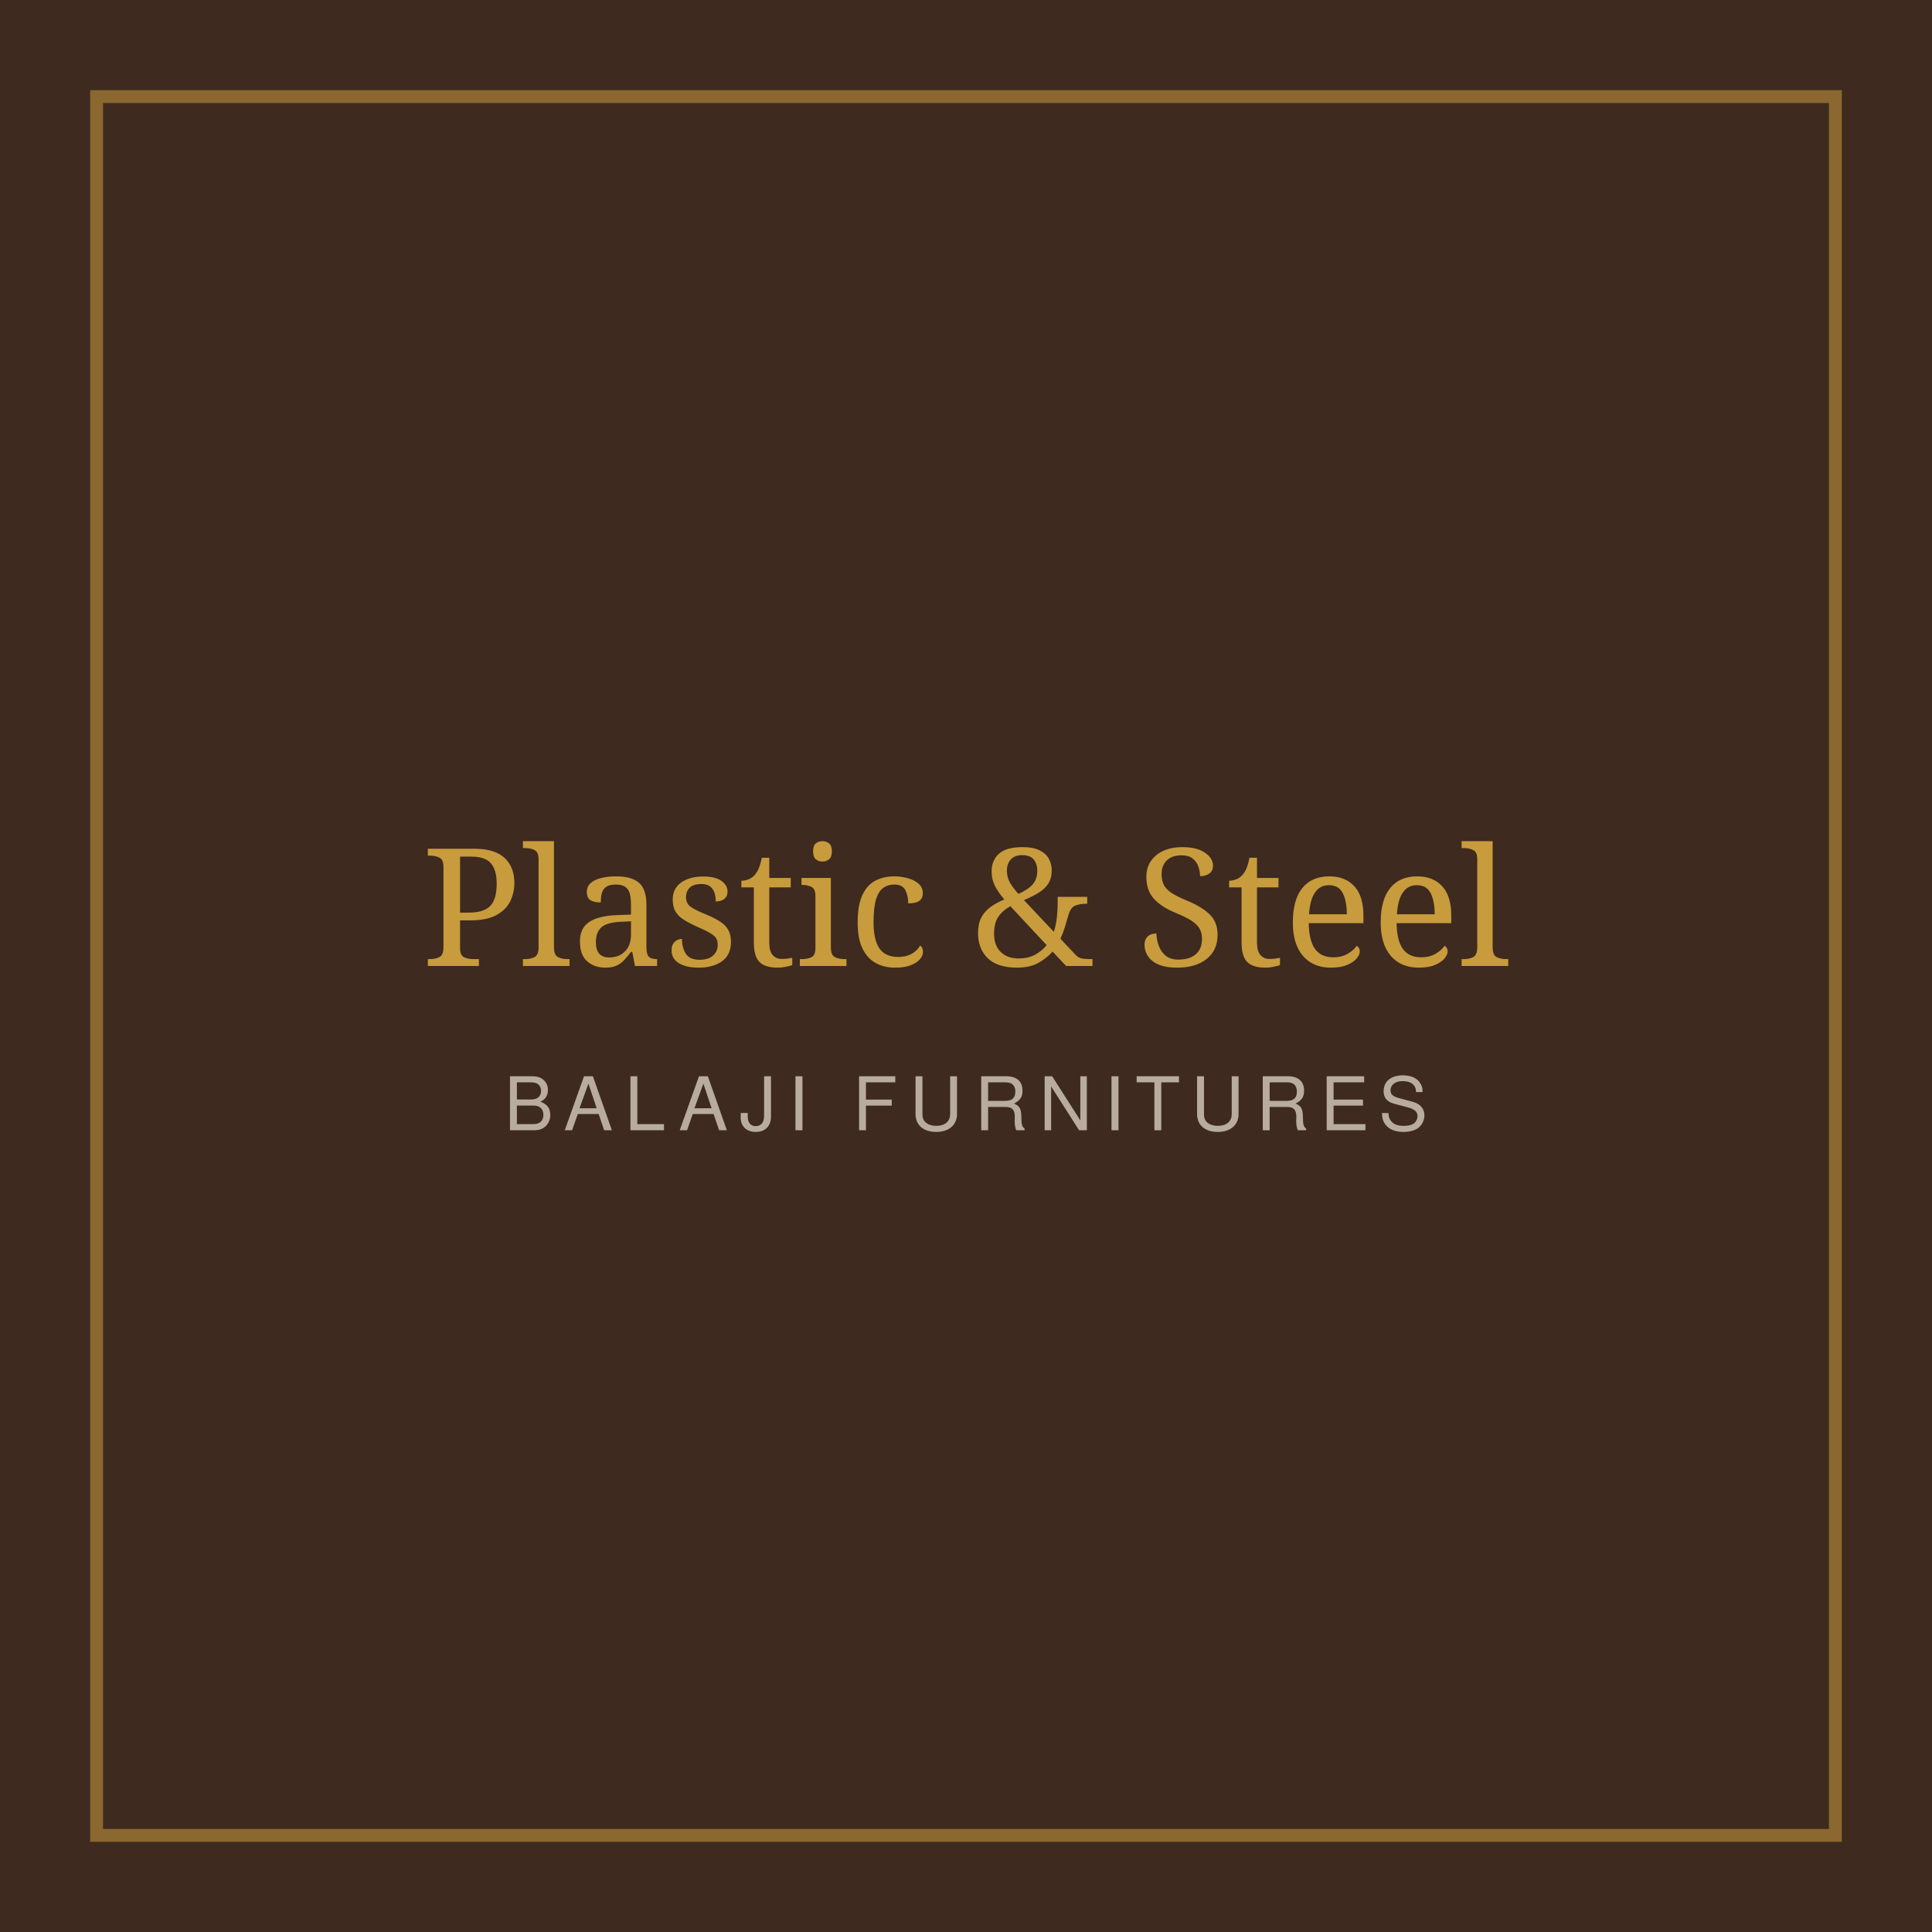
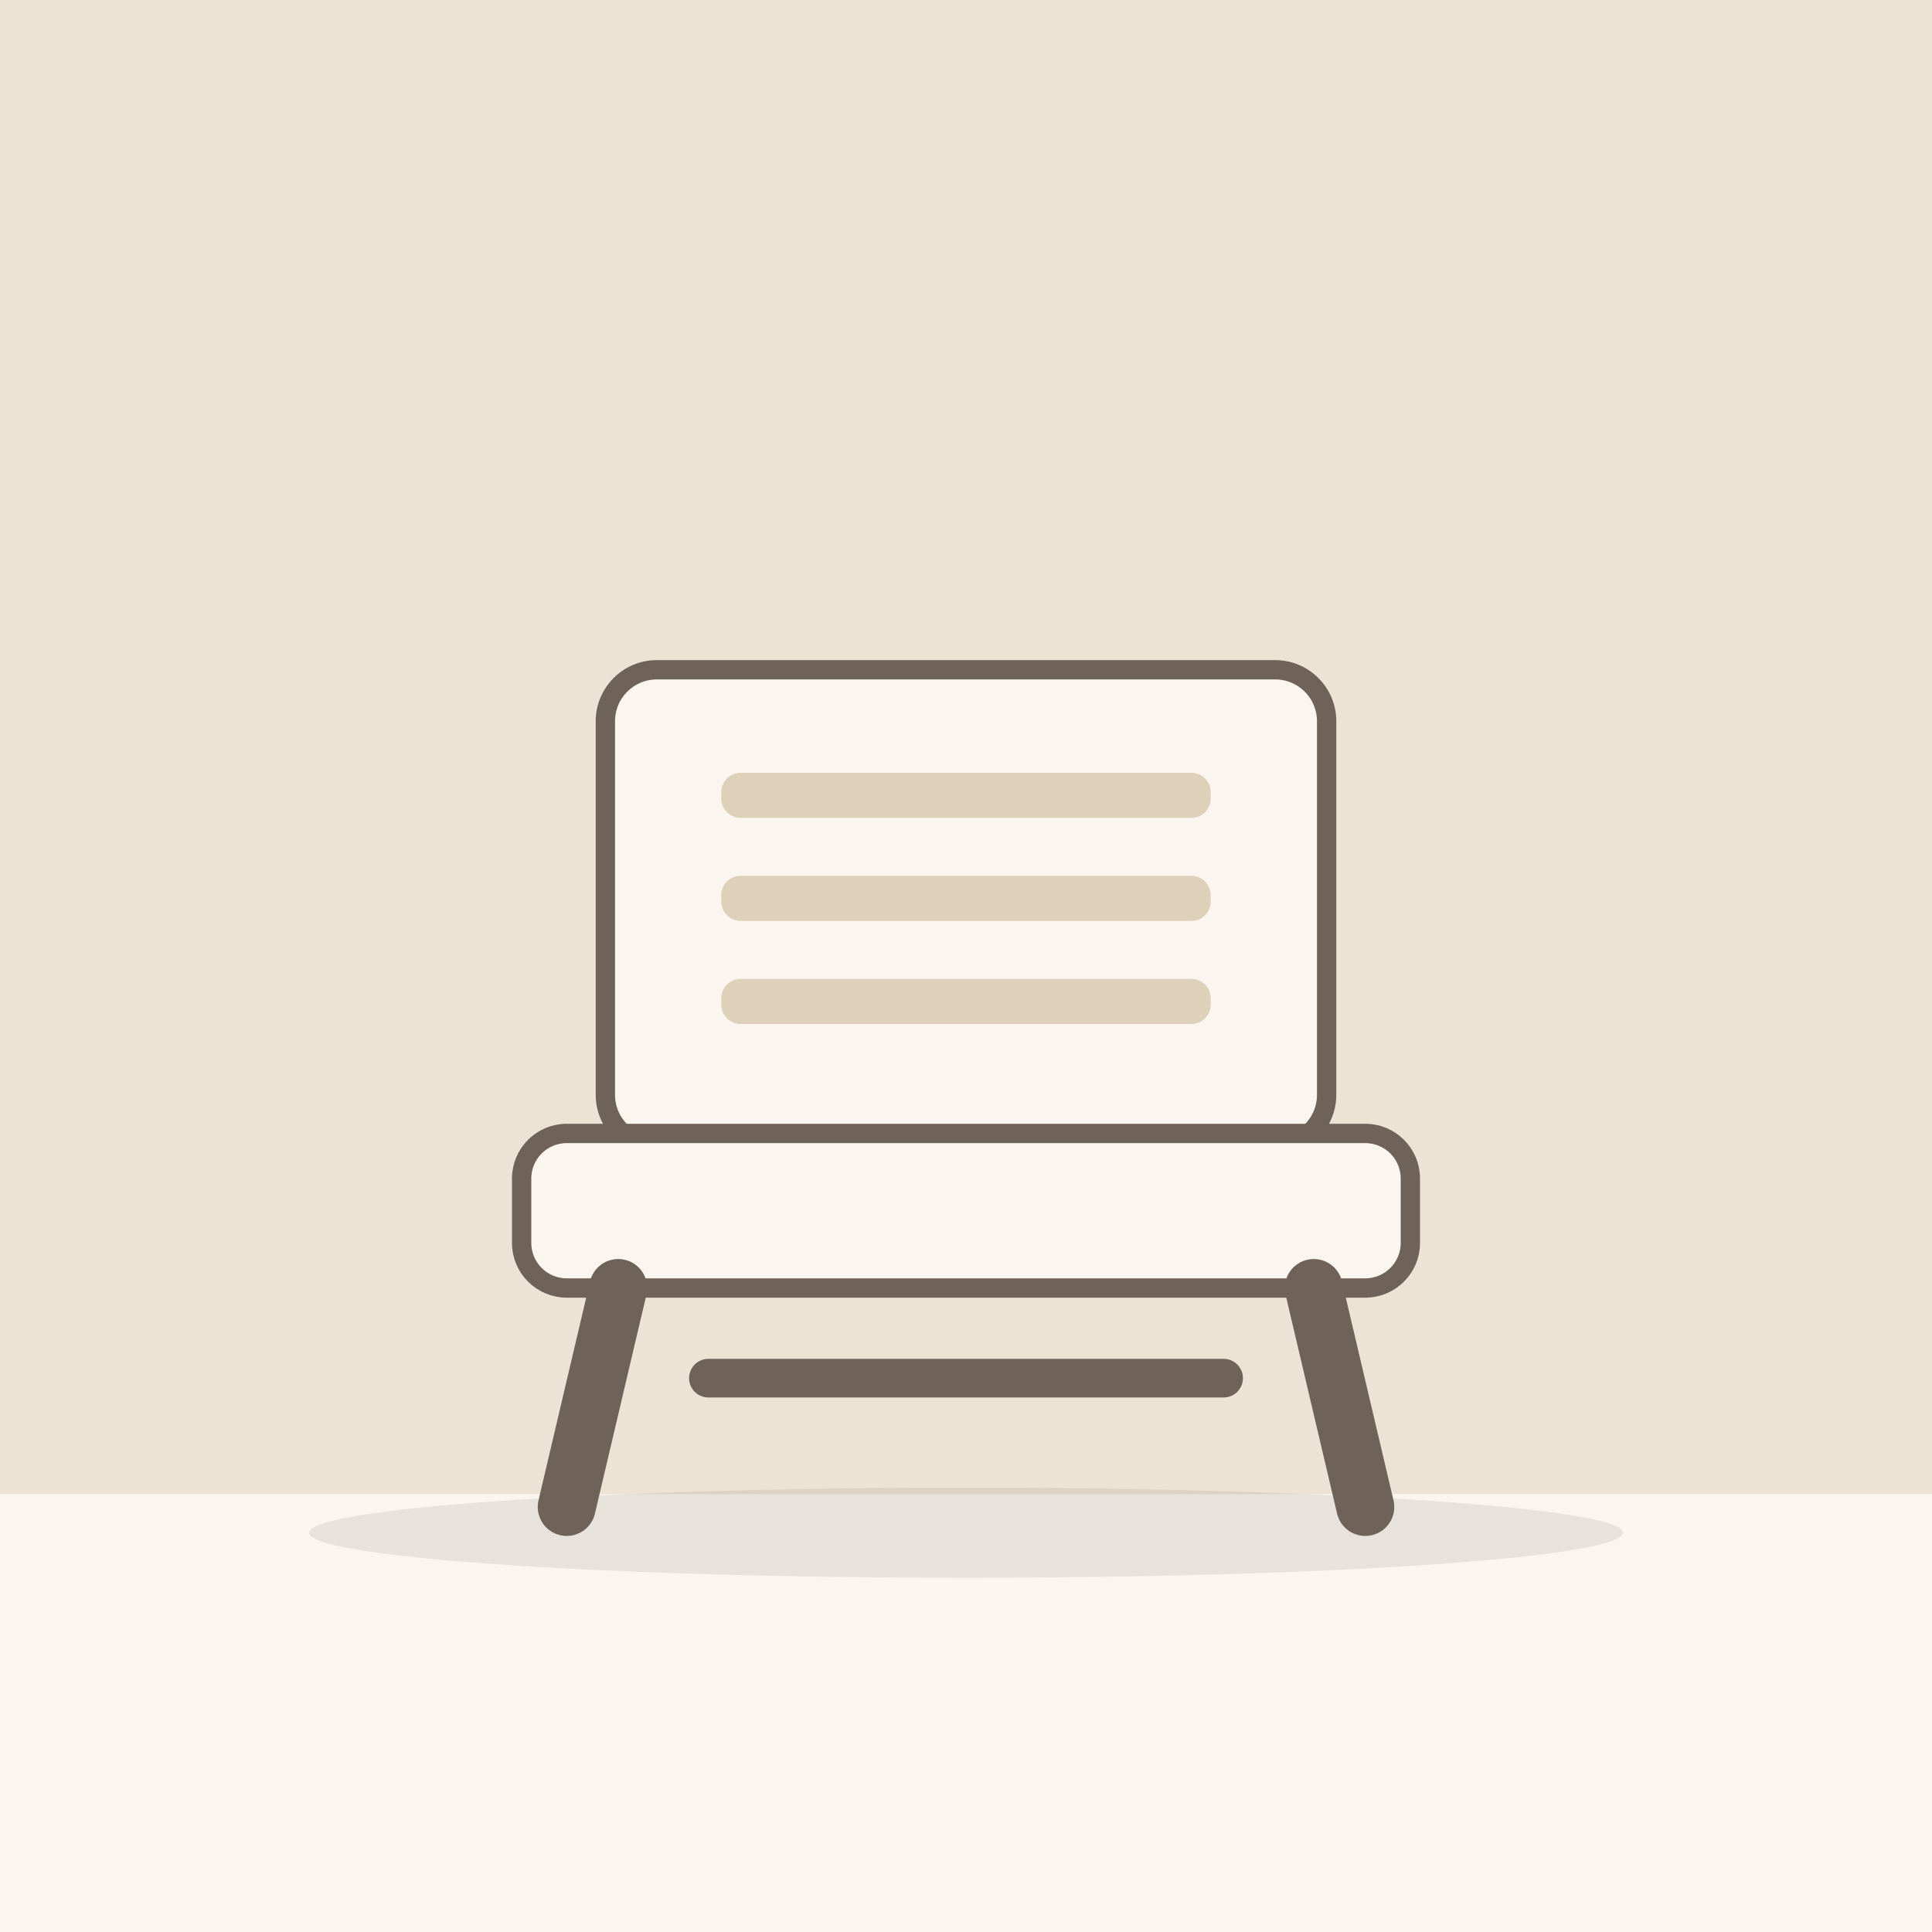
- <svg xmlns="http://www.w3.org/2000/svg" width="600" height="600" viewBox="0 0 600 600" role="img" aria-label="Plastic &amp; Steel placeholder">
-   <rect width="600" height="600" fill="#3E2A1E" />
-   <rect x="30" y="30" width="540" height="540" fill="none" stroke="#C89B3C" stroke-width="4" opacity="0.55" />
-   <text x="50%" y="300" text-anchor="middle" font-family="Georgia, 'Playfair Display', serif" font-size="51" fill="#C89B3C">Plastic &amp; Steel</text>
-   <text x="50%" y="351" text-anchor="middle" font-family="Helvetica, Arial, sans-serif" font-size="23" fill="#EDE3D4" opacity="0.7" letter-spacing="3.6">BALAJI FURNITURES</text>
+ <svg xmlns="http://www.w3.org/2000/svg" width="600" height="600" viewBox="0 0 300 300" role="img" aria-label="Plastic and steel furniture">
+   <rect width="300" height="300" fill="#EDE3D4" />
+   <rect x="0" y="232" width="300" height="68" rx="0" fill="#FAF6EF" />
+   <ellipse cx="150" cy="238" rx="102" ry="7" fill="#3E2A1E" opacity="0.10" />
+   <g transform="translate(-50,0)">
+     <path d="M152 104 h96 a8 8 0 0 1 8 8 v58 a8 8 0 0 1 -8 8 h-96 a8 8 0 0 1 -8 -8 v-58 a8 8 0 0 1 8 -8 Z" fill="#FAF6EF" stroke="#6E6259" stroke-width="3" />
+     <rect x="162" y="120" width="76" height="7" rx="3" fill="#DFD0BA" />
+     <rect x="162" y="136" width="76" height="7" rx="3" fill="#DFD0BA" />
+     <rect x="162" y="152" width="76" height="7" rx="3" fill="#DFD0BA" />
+     <path d="M138 176 h124 a7 7 0 0 1 7 7 v10 a7 7 0 0 1 -7 7 h-124 a7 7 0 0 1 -7 -7 v-10 a7 7 0 0 1 7 -7 Z" fill="#FAF6EF" stroke="#6E6259" stroke-width="3" />
+     <path d="M146 200 l-8 34" stroke="#6E6259" stroke-width="9" stroke-linecap="round" fill="none" />
+     <path d="M254 200 l8 34" stroke="#6E6259" stroke-width="9" stroke-linecap="round" fill="none" />
+     <path d="M160 214 h80" stroke="#6E6259" stroke-width="6" stroke-linecap="round" fill="none" />
+   </g>
</svg>
